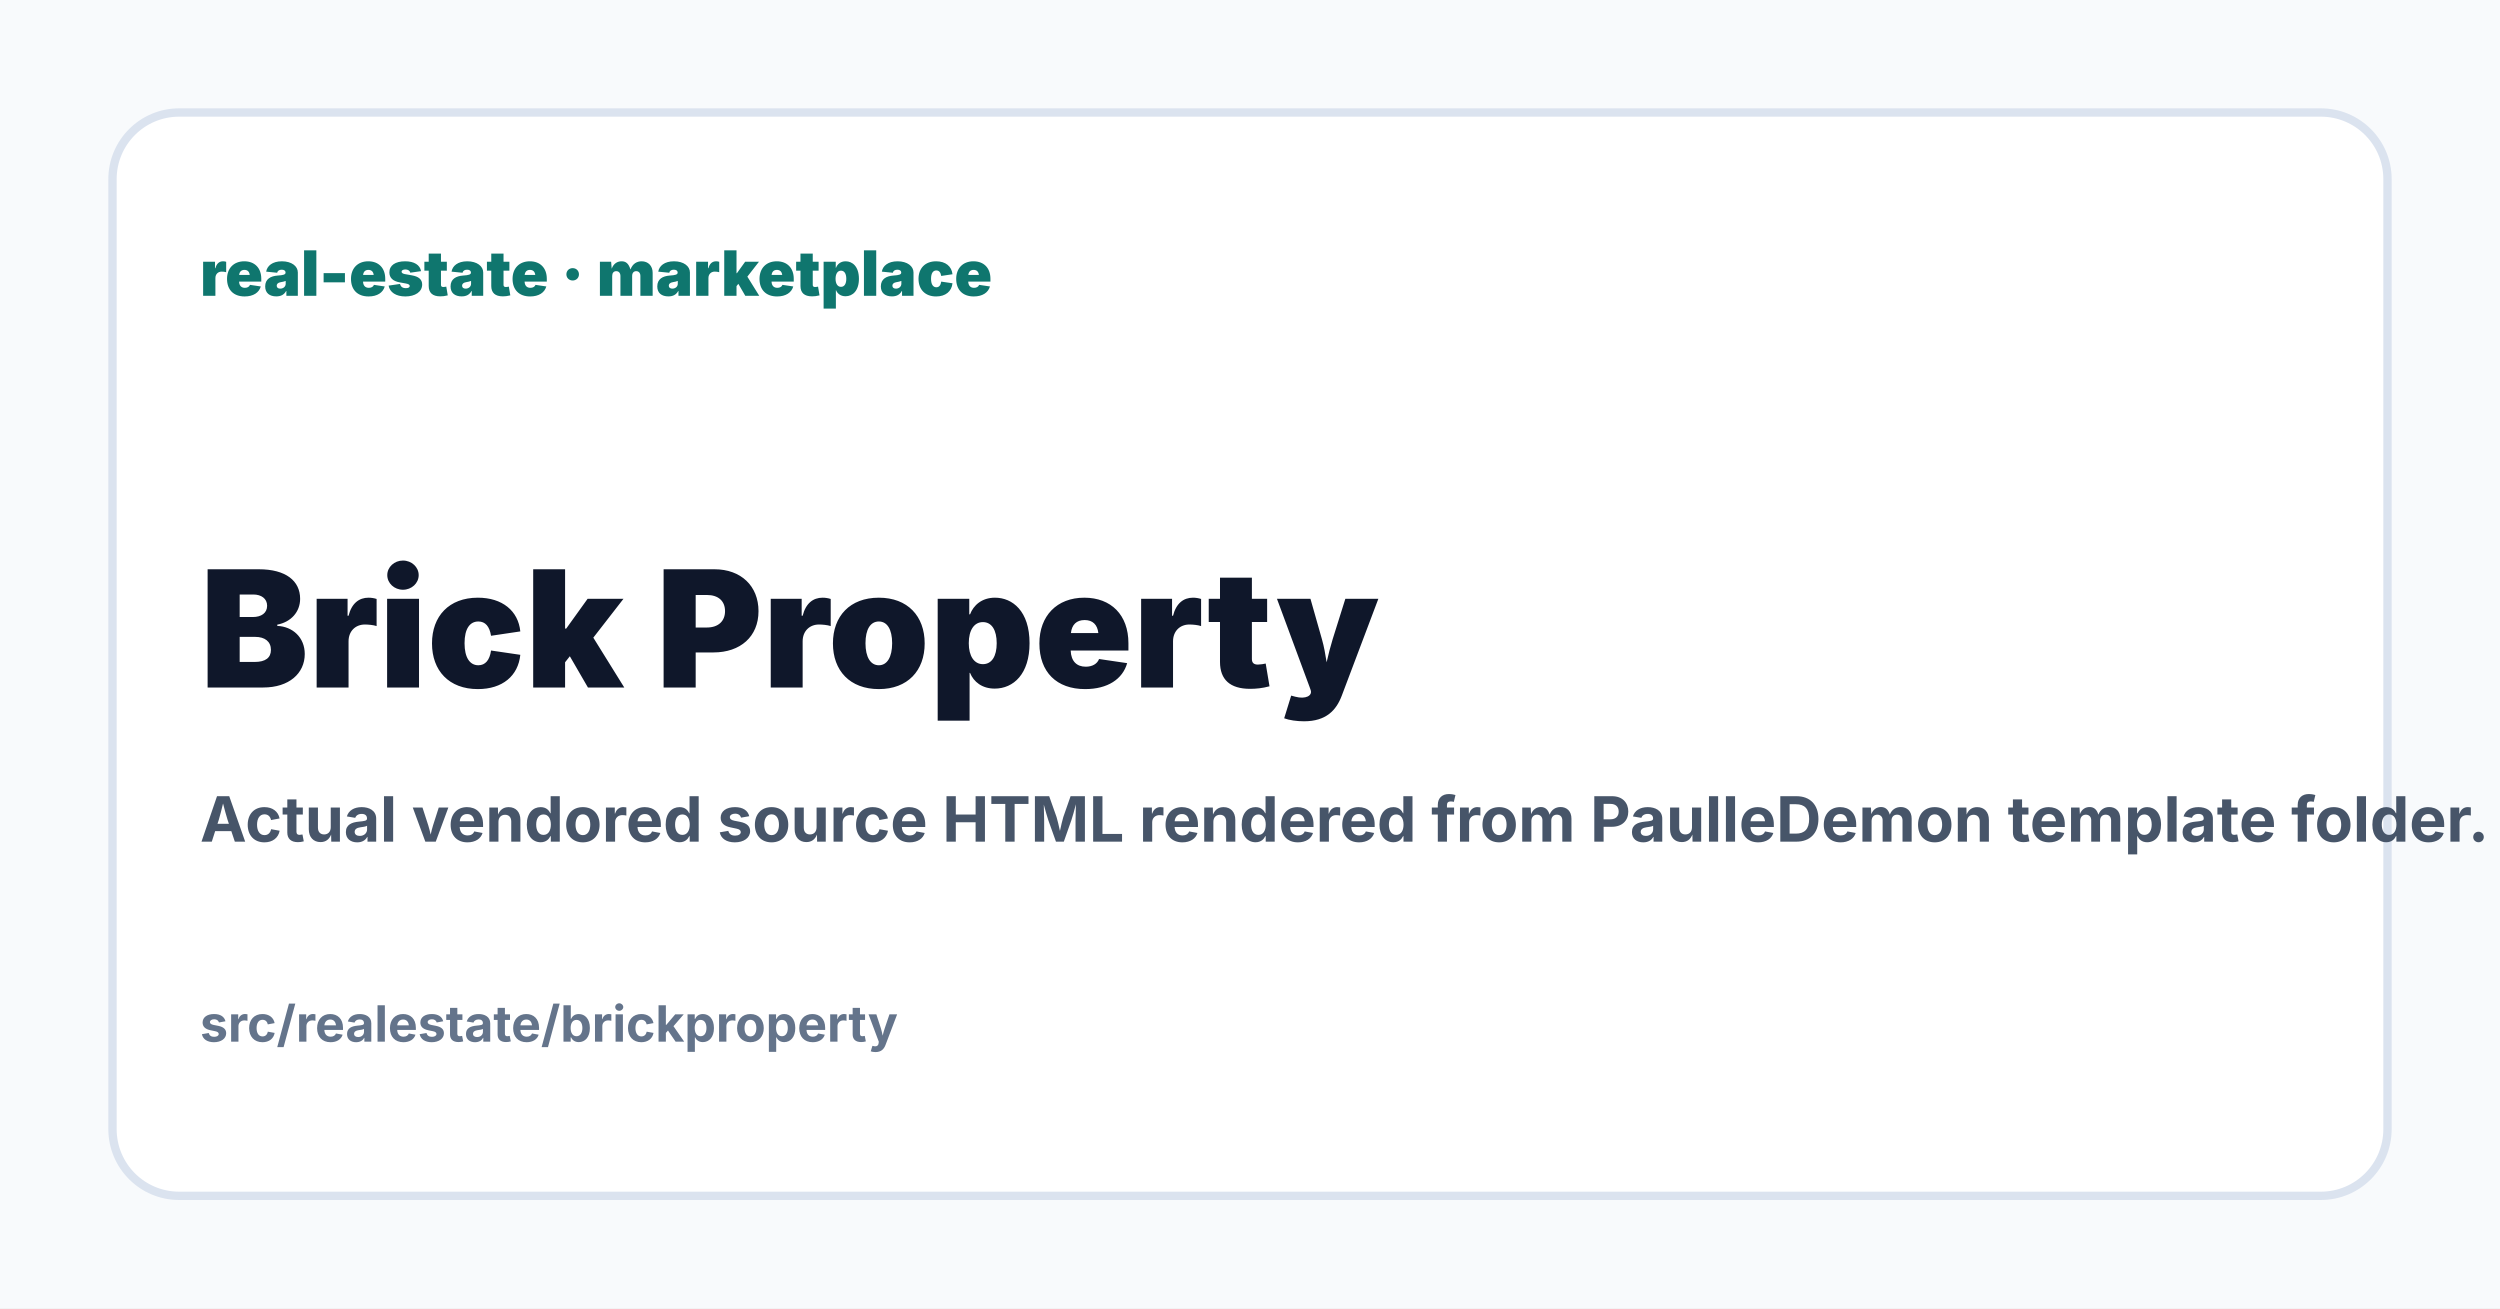
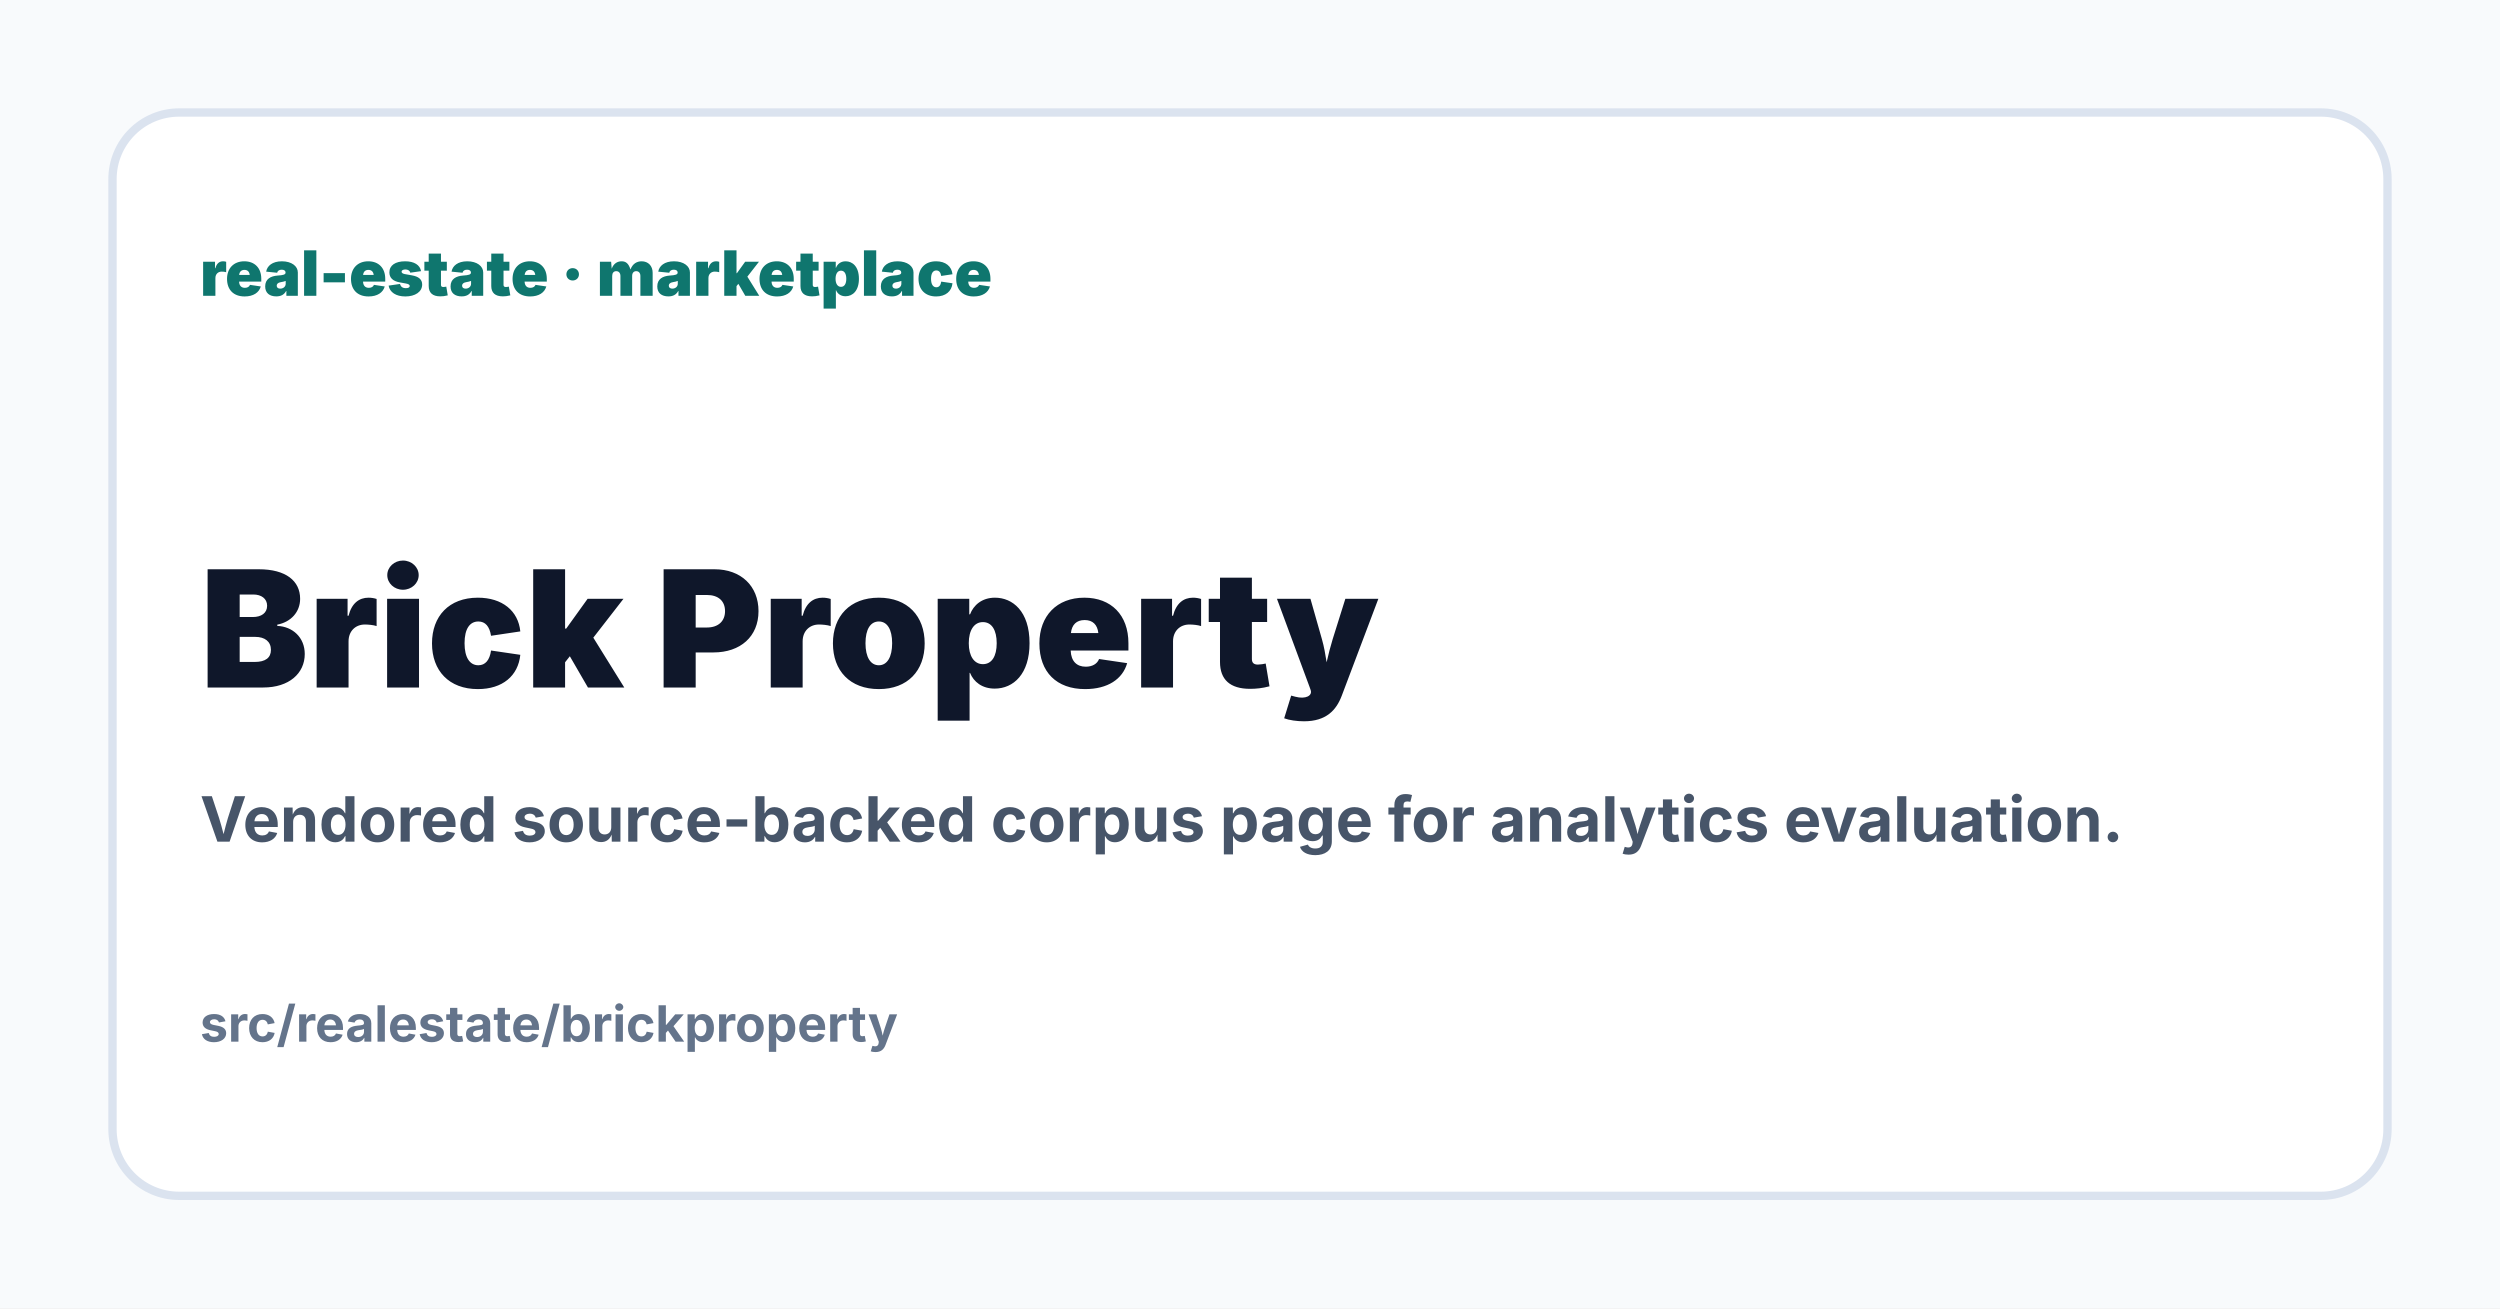
<svg xmlns="http://www.w3.org/2000/svg" width="1200" height="628" viewBox="0 0 1200 628" role="img" aria-label="Brick Property preview">
  <rect width="1200" height="628" fill="#f8fafc" />
  <rect x="54" y="54" width="1092" height="520" rx="32" fill="#ffffff" stroke="#dbe3ef" stroke-width="4" />
  <text x="96" y="142" fill="#0f766e" font-family="Inter, Arial, sans-serif" font-size="30" font-weight="850">real-estate · marketplace</text>
  <text x="96" y="330" fill="#0f172a" font-family="Inter, Arial, sans-serif" font-size="78" font-weight="900">Brick Property</text>
-   <text x="96" y="404" fill="#475569" font-family="Inter, Arial, sans-serif" font-size="30" font-weight="650">Actual vendored source HTML rendered from PaulleDemon template folder.</text>
+   <text x="96" y="404" fill="#475569" font-family="Inter, Arial, sans-serif" font-size="30" font-weight="650">Vendored source-backed corpus page for analytics evaluation.</text>
  <text x="96" y="500" fill="#64748b" font-family="Inter, Arial, sans-serif" font-size="24" font-weight="650">src/realestate/brickproperty</text>
</svg>
